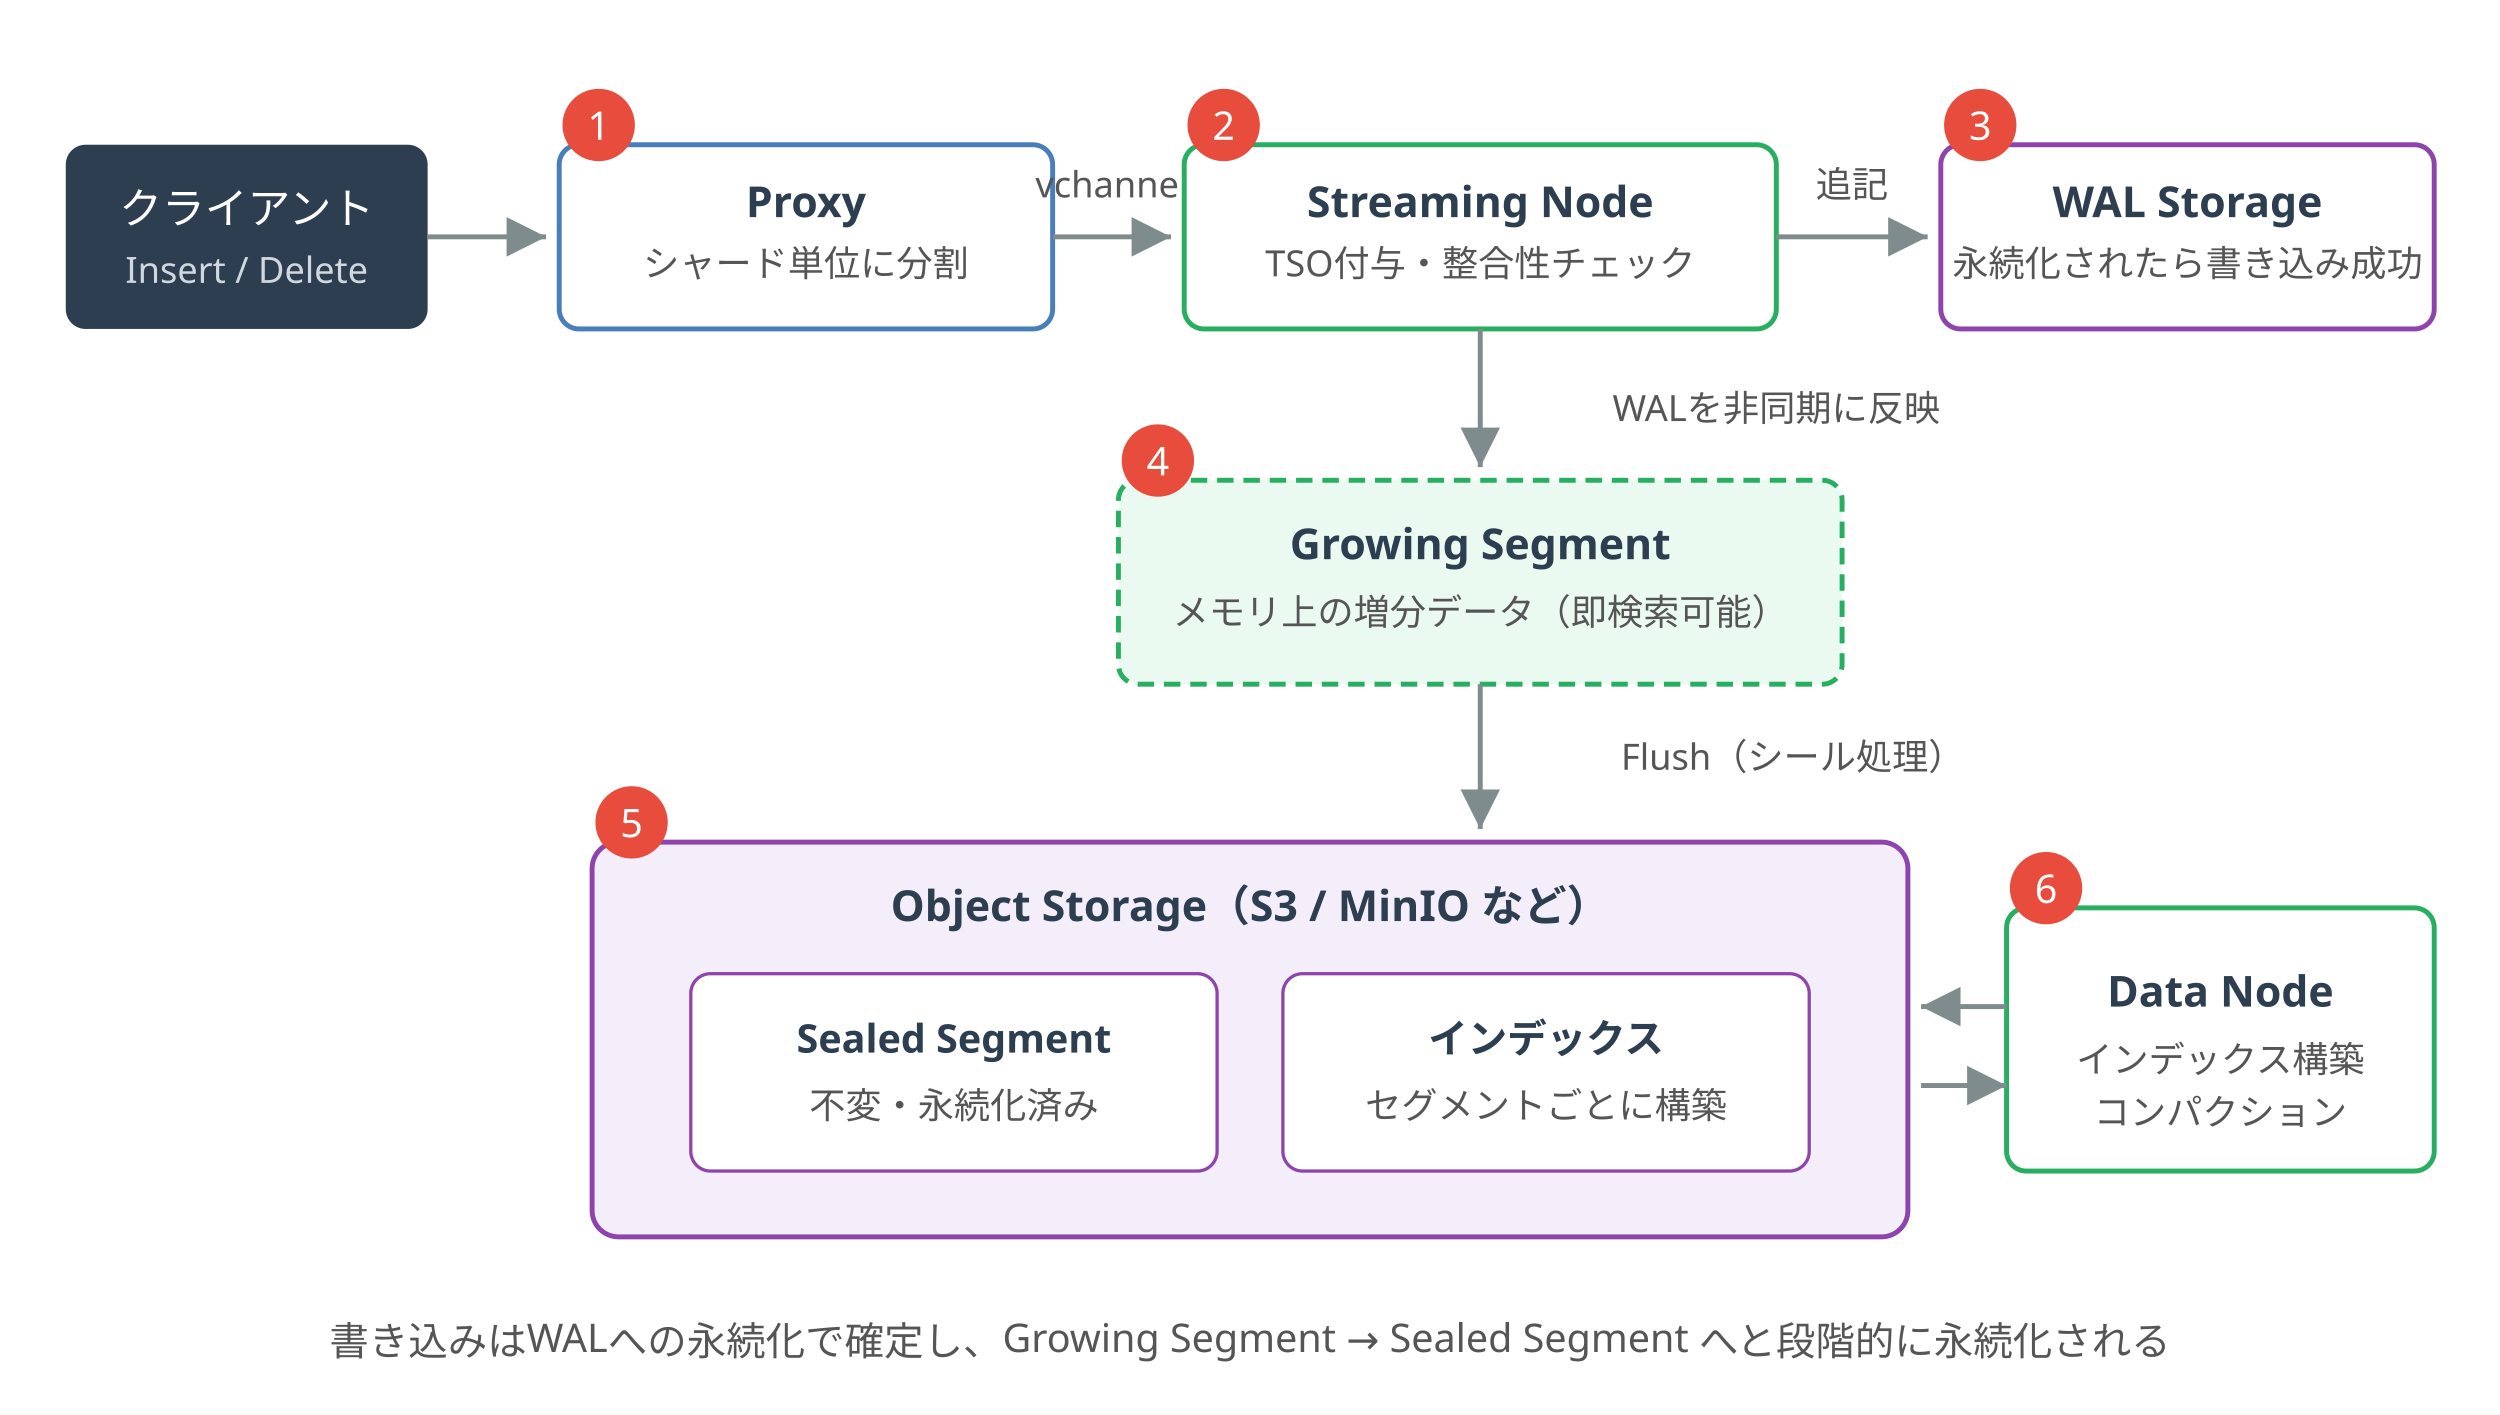
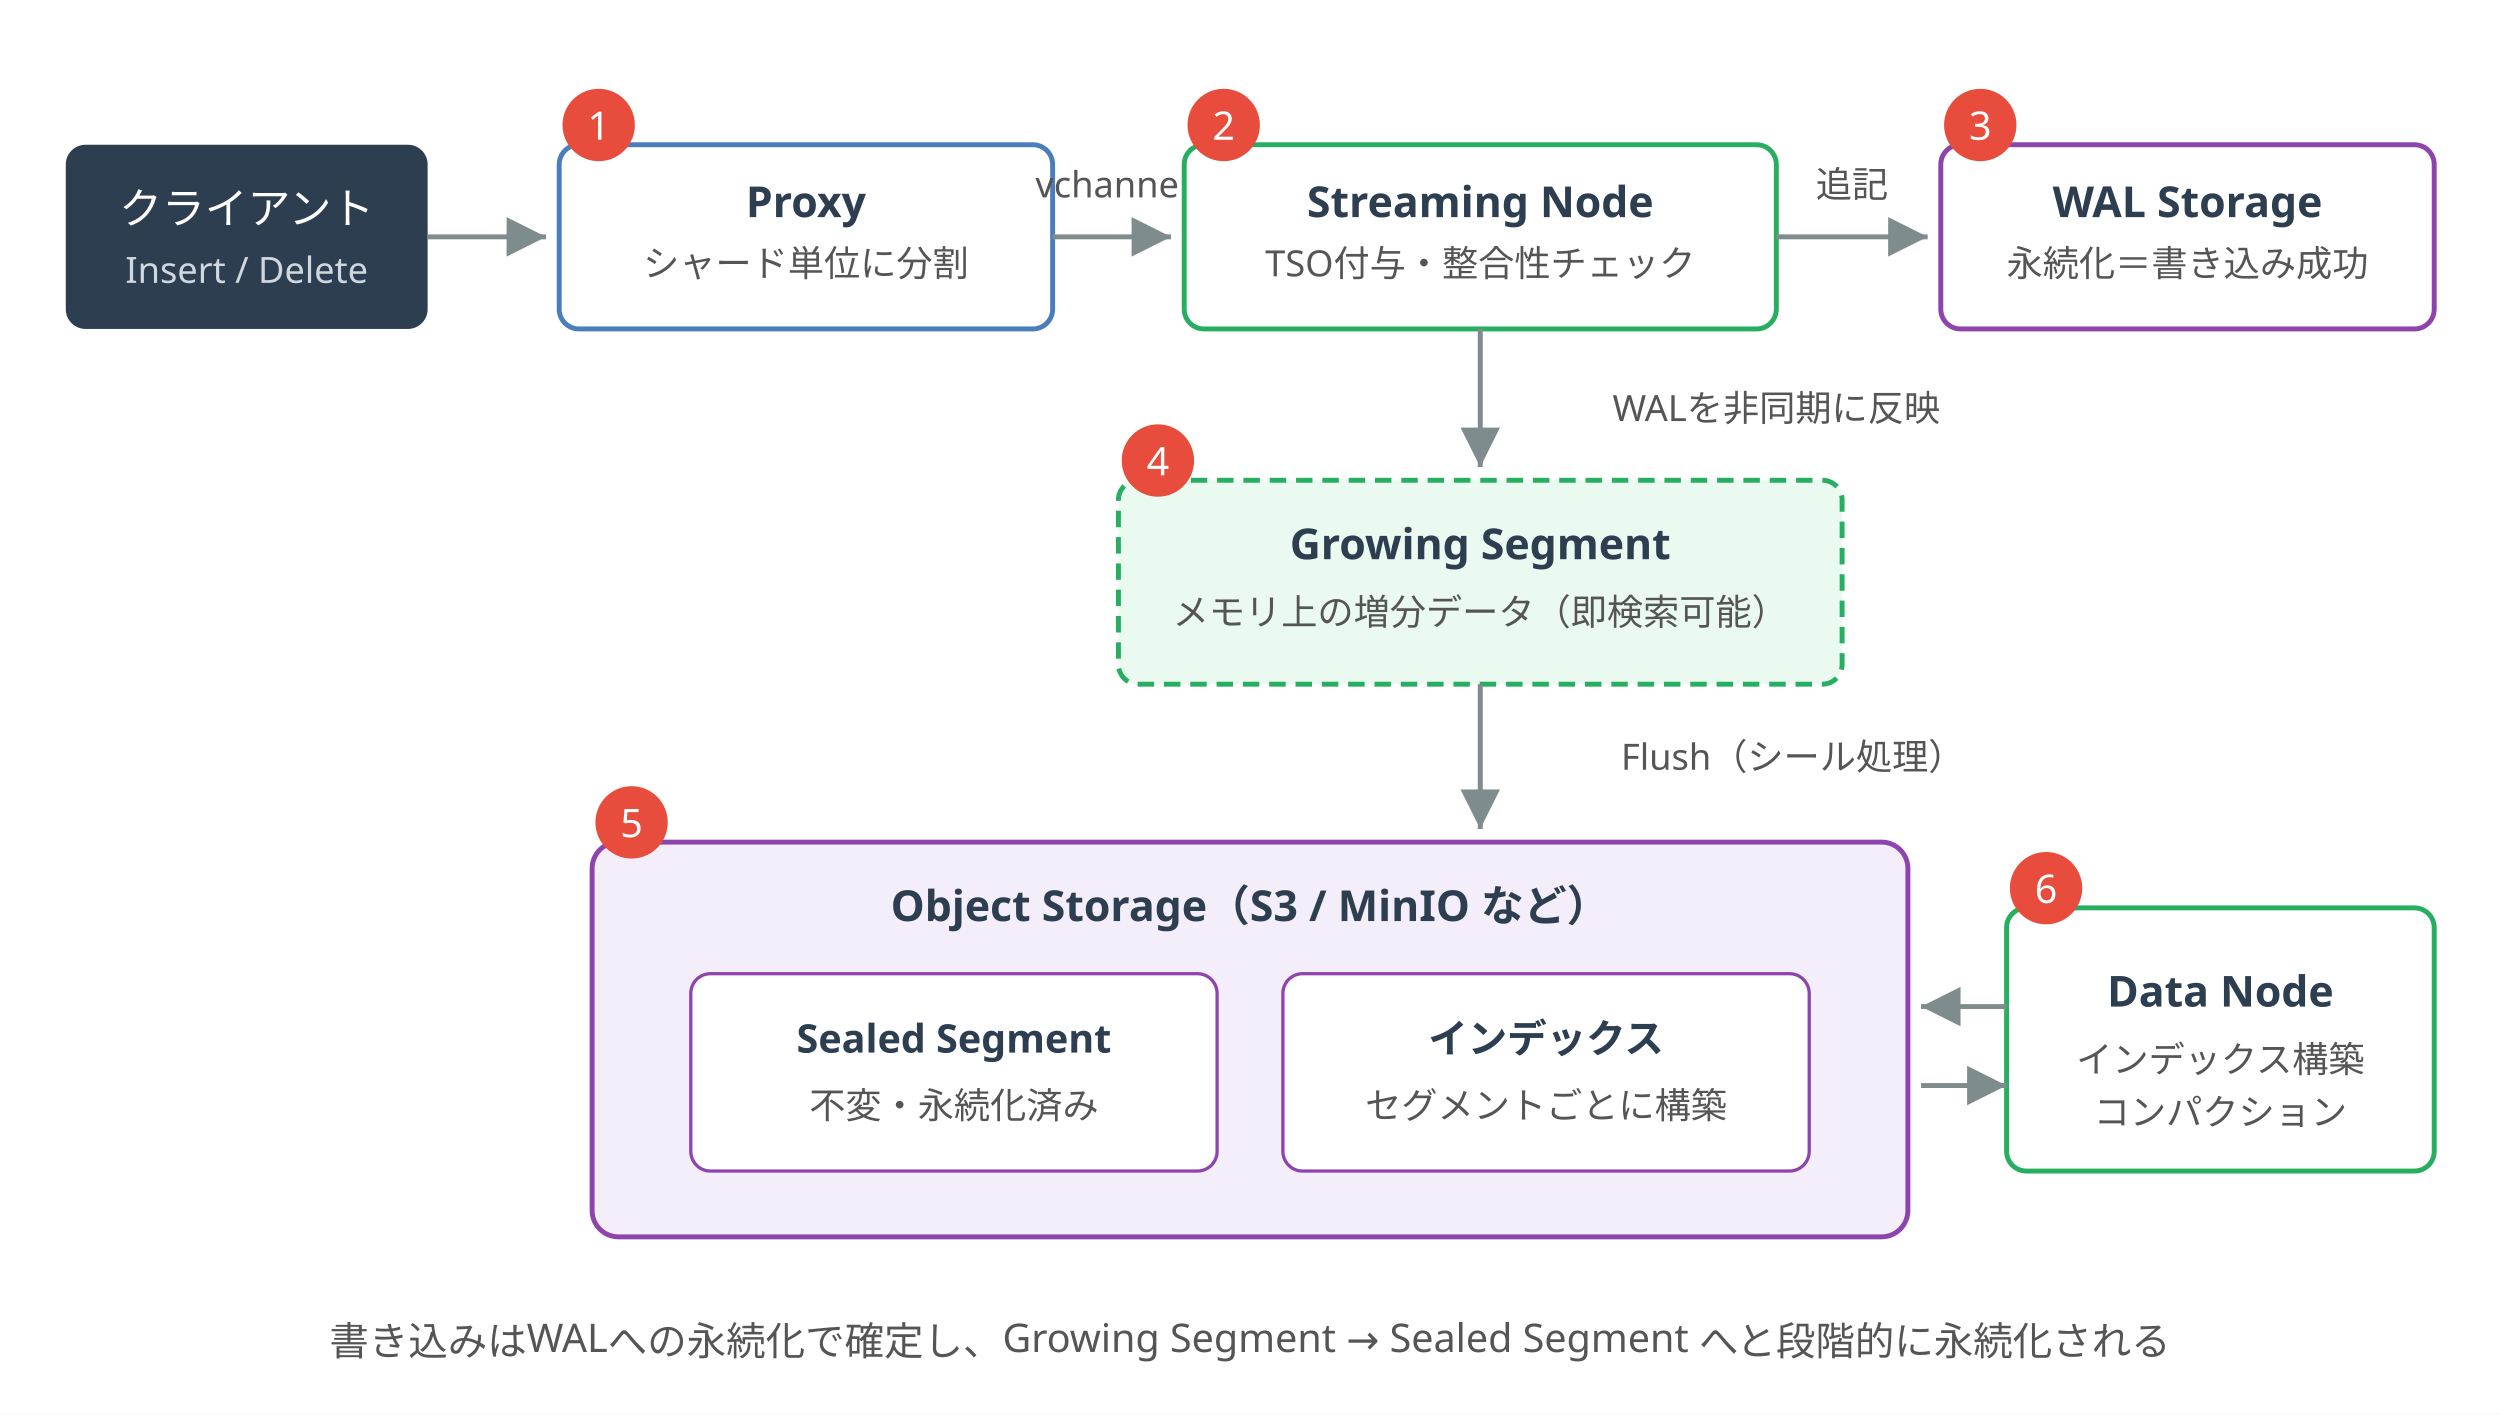
<svg xmlns="http://www.w3.org/2000/svg" viewBox="0 0 760 430" font-family="sans-serif">
  <rect width="760" height="430" fill="#ffffff" />
  <defs>
    <marker id="arrow2" markerWidth="10" markerHeight="10" refX="8" refY="4" orient="auto">
      <path d="M0,0 L8,4 L0,8 Z" fill="#7f8c8d" />
    </marker>
  </defs>
  <rect x="20" y="44" width="110" height="56" rx="6" fill="#2c3e50" />
  <text x="75" y="68" text-anchor="middle" font-size="13" fill="#ffffff">クライアント</text>
  <text x="75" y="86" text-anchor="middle" font-size="11" fill="#d0d7de">Insert / Delete</text>
  <line x1="130" y1="72" x2="166" y2="72" stroke="#7f8c8d" stroke-width="1.5" marker-end="url(#arrow2)" />
  <rect x="170" y="44" width="150" height="56" rx="6" fill="#ffffff" stroke="#4a7ebb" stroke-width="1.5" />
  <text x="245" y="66" text-anchor="middle" font-size="13" font-weight="bold" fill="#2c3e50">Proxy</text>
  <text x="245" y="84" text-anchor="middle" font-size="11" fill="#555">シャード単位に分割</text>
  <circle cx="182" cy="38" r="11" fill="#e74c3c" />
  <text x="182" y="42.5" text-anchor="middle" font-size="12" fill="#ffffff">1</text>
  <line x1="320" y1="72" x2="356" y2="72" stroke="#7f8c8d" stroke-width="1.5" marker-end="url(#arrow2)" />
  <text x="338" y="60" text-anchor="middle" font-size="11" fill="#555">vchannel</text>
  <rect x="360" y="44" width="180" height="56" rx="6" fill="#ffffff" stroke="#27ae60" stroke-width="1.5" />
  <text x="450" y="66" text-anchor="middle" font-size="13" font-weight="bold" fill="#2c3e50">Streaming Node</text>
  <text x="450" y="84" text-anchor="middle" font-size="11" fill="#555">TSO付与・整合性チェック</text>
  <circle cx="372" cy="38" r="11" fill="#e74c3c" />
  <text x="372" y="42.5" text-anchor="middle" font-size="12" fill="#ffffff">2</text>
  <line x1="540" y1="72" x2="586" y2="72" stroke="#7f8c8d" stroke-width="1.5" marker-end="url(#arrow2)" />
  <text x="563" y="60" text-anchor="middle" font-size="11" fill="#555">追記</text>
  <rect x="590" y="44" width="150" height="56" rx="6" fill="#ffffff" stroke="#8e44ad" stroke-width="1.5" />
  <text x="665" y="66" text-anchor="middle" font-size="13" font-weight="bold" fill="#2c3e50">WAL Storage</text>
-   <text x="665" y="84" text-anchor="middle" font-size="11" fill="#555">永続化されたら書き込み成功</text>
+   <text x="665" y="84" text-anchor="middle" font-size="11" fill="#555">永続化＝書き込み成功</text>
  <circle cx="602" cy="38" r="11" fill="#e74c3c" />
  <text x="602" y="42.5" text-anchor="middle" font-size="12" fill="#ffffff">3</text>
  <line x1="450" y1="100" x2="450" y2="142" stroke="#7f8c8d" stroke-width="1.5" marker-end="url(#arrow2)" />
  <text x="540" y="128" text-anchor="middle" font-size="11" fill="#555">WALを非同期に反映</text>
  <rect x="340" y="146" width="220" height="62" rx="6" fill="#eafaf1" stroke="#27ae60" stroke-width="1.5" stroke-dasharray="5,3" />
  <text x="450" y="170" text-anchor="middle" font-size="13" font-weight="bold" fill="#2c3e50">Growing Segment</text>
  <text x="450" y="190" text-anchor="middle" font-size="11" fill="#555">メモリ上の増分データ（即検索可能）</text>
  <circle cx="352" cy="140" r="11" fill="#e74c3c" />
  <text x="352" y="144.5" text-anchor="middle" font-size="12" fill="#ffffff">4</text>
  <line x1="450" y1="208" x2="450" y2="252" stroke="#7f8c8d" stroke-width="1.5" marker-end="url(#arrow2)" />
  <text x="545" y="234" text-anchor="middle" font-size="11" fill="#555">Flush（シール処理）</text>
  <rect x="180" y="256" width="400" height="120" rx="8" fill="#f4eefb" stroke="#8e44ad" stroke-width="1.5" />
  <text x="380" y="280" text-anchor="middle" font-size="13" font-weight="bold" fill="#2c3e50">Object Storage（S3 / MinIO など）</text>
  <circle cx="192" cy="250" r="11" fill="#e74c3c" />
  <text x="192" y="254.5" text-anchor="middle" font-size="12" fill="#ffffff">5</text>
  <rect x="210" y="296" width="160" height="60" rx="6" fill="#ffffff" stroke="#8e44ad" />
  <text x="290" y="320" text-anchor="middle" font-size="12" font-weight="bold" fill="#2c3e50">Sealed Segment</text>
  <text x="290" y="340" text-anchor="middle" font-size="11" fill="#555">不変・永続化済み</text>
  <rect x="390" y="296" width="160" height="60" rx="6" fill="#ffffff" stroke="#8e44ad" />
  <text x="470" y="320" text-anchor="middle" font-size="12" font-weight="bold" fill="#2c3e50">インデックス</text>
  <text x="470" y="340" text-anchor="middle" font-size="11" fill="#555">セグメントごとに構築</text>
  <rect x="610" y="276" width="130" height="80" rx="6" fill="#ffffff" stroke="#27ae60" stroke-width="1.5" />
  <text x="675" y="306" text-anchor="middle" font-size="13" font-weight="bold" fill="#2c3e50">Data Node</text>
  <text x="675" y="326" text-anchor="middle" font-size="11" fill="#555">インデックス構築</text>
  <text x="675" y="342" text-anchor="middle" font-size="11" fill="#555">コンパクション</text>
  <circle cx="622" cy="270" r="11" fill="#e74c3c" />
  <text x="622" y="274.5" text-anchor="middle" font-size="12" fill="#ffffff">6</text>
  <line x1="610" y1="306" x2="584" y2="306" stroke="#7f8c8d" stroke-width="1.5" marker-end="url(#arrow2)" />
  <line x1="584" y1="330" x2="610" y2="330" stroke="#7f8c8d" stroke-width="1.5" marker-end="url(#arrow2)" />
  <text x="380" y="412" text-anchor="middle" font-size="12" fill="#555">書き込みはWALへの永続化で確定し、Growing Segment → Sealed Segment へと段階的に永続化される</text>
</svg>
